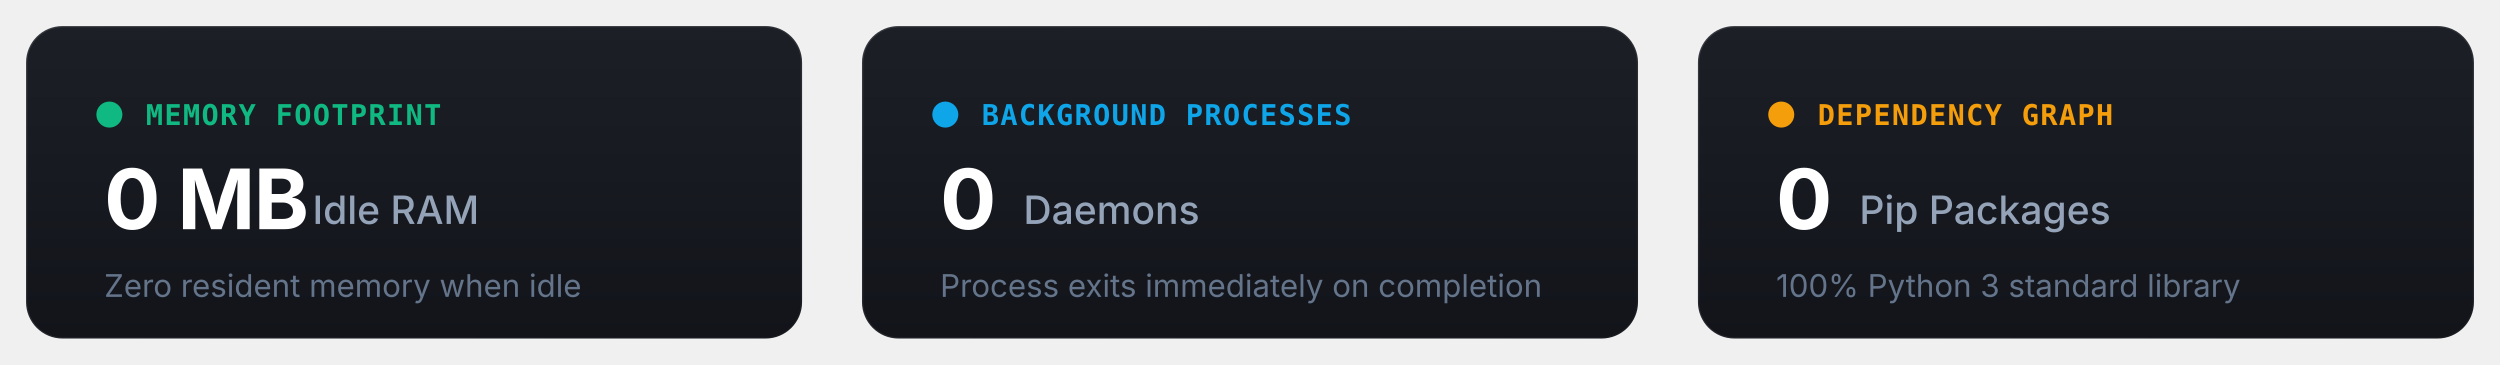
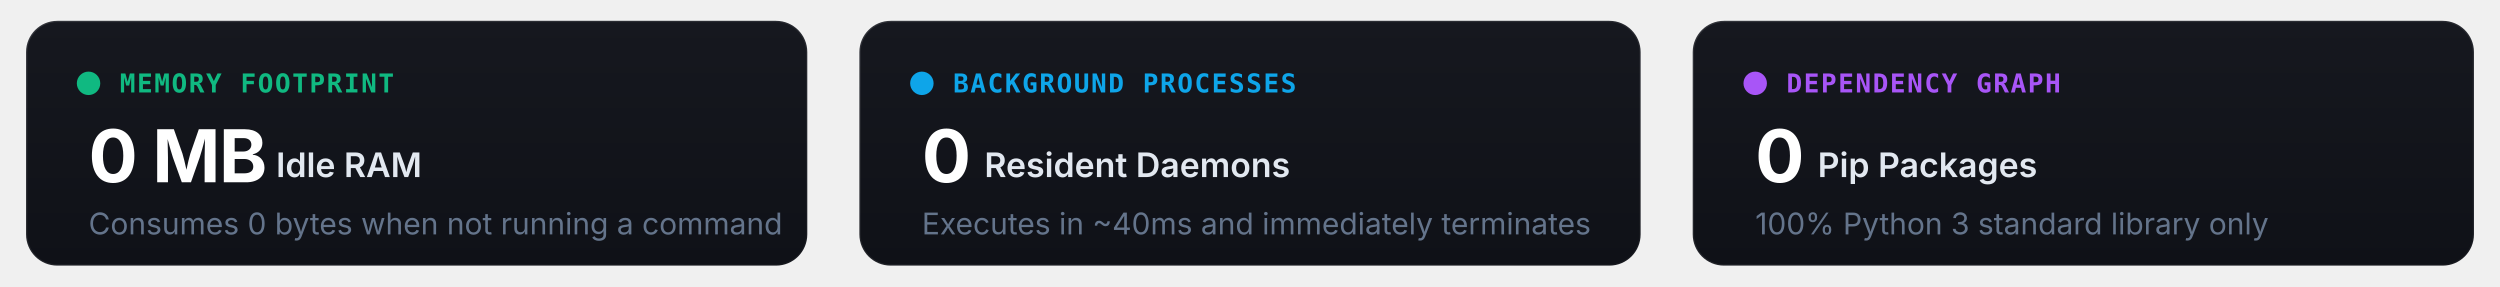
- <svg xmlns="http://www.w3.org/2000/svg" viewBox="0 0 960 140" width="100%" height="100%">
+ <svg xmlns="http://www.w3.org/2000/svg" viewBox="0 0 960 110" width="100%" height="100%">
  <defs>
-     <linearGradient id="card-bg" x1="0%" y1="0%" x2="0%" y2="100%">
-       <stop offset="0%" stop-color="#1c1f26" />
-       <stop offset="100%" stop-color="#12141a" />
+     <linearGradient id="spec-card-bg" x1="0%" y1="0%" x2="0%" y2="100%">
+       <stop offset="0%" stop-color="#16181f" />
+       <stop offset="100%" stop-color="#0f1117" />
    </linearGradient>
-     <linearGradient id="card-border" x1="0%" y1="0%" x2="100%" y2="100%">
+     <linearGradient id="spec-card-stroke" x1="0%" y1="0%" x2="100%" y2="100%">
      <stop offset="0%" stop-color="rgba(255,255,255,0.12)" />
      <stop offset="100%" stop-color="rgba(255,255,255,0.03)" />
    </linearGradient>
    <style>
-       .sf-display { font-family: -apple-system, BlinkMacSystemFont, "SF Pro Display", "SF Pro", "Helvetica Neue", sans-serif; }
-       .sf-mono { font-family: "SF Mono", Menlo, Monaco, monospace; }
+       .sf-num { font-family: -apple-system, BlinkMacSystemFont, "SF Pro Display", "SF Pro", "Helvetica Neue", sans-serif; font-weight: 700; font-size: 28px; fill: #ffffff; letter-spacing: -0.5px; }
+       .sf-title { font-family: -apple-system, BlinkMacSystemFont, "SF Pro Text", "SF Pro", "Helvetica Neue", sans-serif; font-weight: 600; font-size: 13px; fill: #e2e8f0; }
+       .sf-desc { font-family: -apple-system, BlinkMacSystemFont, "SF Pro Text", "SF Pro", "Helvetica Neue", sans-serif; font-weight: 400; font-size: 11.5px; fill: #64748b; }
+       .sf-label { font-family: "SF Mono", Menlo, Monaco, monospace; font-weight: 600; font-size: 10px; letter-spacing: 0.6px; }
    </style>
  </defs>
-   <g transform="translate(10, 10)">
-     <rect width="298" height="120" rx="14" fill="url(#card-bg)" stroke="url(#card-border)" stroke-width="1" />
-     <circle cx="32" cy="34" r="5" fill="#10b981" />
-     <text x="46" y="38" class="sf-mono" font-size="11" font-weight="600" fill="#10b981" letter-spacing="0.5">MEMORY FOOTPRINT</text>
-     <text x="30" y="78" class="sf-display" font-size="32" font-weight="700" fill="#ffffff" letter-spacing="-0.5">0 MB</text>
-     <text x="110" y="76" class="sf-display" font-size="15" font-weight="500" fill="#94a3b8">Idle RAM</text>
-     <text x="30" y="104" class="sf-display" font-size="12" fill="#64748b">Zero resident memory when idle</text>
+   <g transform="translate(10, 8)">
+     <rect width="300" height="94" rx="12" fill="url(#spec-card-bg)" stroke="url(#spec-card-stroke)" stroke-width="1" />
+     <circle cx="24" cy="24" r="4.5" fill="#10b981" />
+     <text x="36" y="27.5" class="sf-label" fill="#10b981">MEMORY FOOTPRINT</text>
+     <text x="24" y="62" class="sf-num">0 MB</text>
+     <text x="96" y="60" class="sf-title">Idle RAM</text>
+     <text x="24" y="82" class="sf-desc">Consumes 0 bytes when not running a command</text>
  </g>
-   <g transform="translate(331, 10)">
-     <rect width="298" height="120" rx="14" fill="url(#card-bg)" stroke="url(#card-border)" stroke-width="1" />
-     <circle cx="32" cy="34" r="5" fill="#0ea5e9" />
-     <text x="46" y="38" class="sf-mono" font-size="11" font-weight="600" fill="#0ea5e9" letter-spacing="0.5">BACKGROUND PROCESSES</text>
-     <text x="30" y="78" class="sf-display" font-size="32" font-weight="700" fill="#ffffff" letter-spacing="-0.5">0</text>
-     <text x="62" y="76" class="sf-display" font-size="15" font-weight="500" fill="#94a3b8">Daemons</text>
-     <text x="30" y="104" class="sf-display" font-size="12" fill="#64748b">Process exits immediately on completion</text>
+   <g transform="translate(330, 8)">
+     <rect width="300" height="94" rx="12" fill="url(#spec-card-bg)" stroke="url(#spec-card-stroke)" stroke-width="1" />
+     <circle cx="24" cy="24" r="4.5" fill="#0ea5e9" />
+     <text x="36" y="27.5" class="sf-label" fill="#0ea5e9">BACKGROUND PROCESSES</text>
+     <text x="24" y="62" class="sf-num">0</text>
+     <text x="48" y="60" class="sf-title">Resident Daemons</text>
+     <text x="24" y="82" class="sf-desc">Executes in ~40ms and immediately terminates</text>
  </g>
-   <g transform="translate(652, 10)">
-     <rect width="298" height="120" rx="14" fill="url(#card-bg)" stroke="url(#card-border)" stroke-width="1" />
-     <circle cx="32" cy="34" r="5" fill="#f59e0b" />
-     <text x="46" y="38" class="sf-mono" font-size="11" font-weight="600" fill="#f59e0b" letter-spacing="0.5">DEPENDENCY GRAPH</text>
-     <text x="30" y="78" class="sf-display" font-size="32" font-weight="700" fill="#ffffff" letter-spacing="-0.5">0</text>
-     <text x="62" y="76" class="sf-display" font-size="15" font-weight="500" fill="#94a3b8">Pip Packages</text>
-     <text x="30" y="104" class="sf-display" font-size="12" fill="#64748b">100% Python 3 standard library</text>
+   <g transform="translate(650, 8)">
+     <rect width="300" height="94" rx="12" fill="url(#spec-card-bg)" stroke="url(#spec-card-stroke)" stroke-width="1" />
+     <circle cx="24" cy="24" r="4.5" fill="#a855f7" />
+     <text x="36" y="27.5" class="sf-label" fill="#a855f7">DEPENDENCY GRAPH</text>
+     <text x="24" y="62" class="sf-num">0</text>
+     <text x="48" y="60" class="sf-title">Pip Packages</text>
+     <text x="24" y="82" class="sf-desc">100% Python 3 standard library only</text>
  </g>
</svg>
